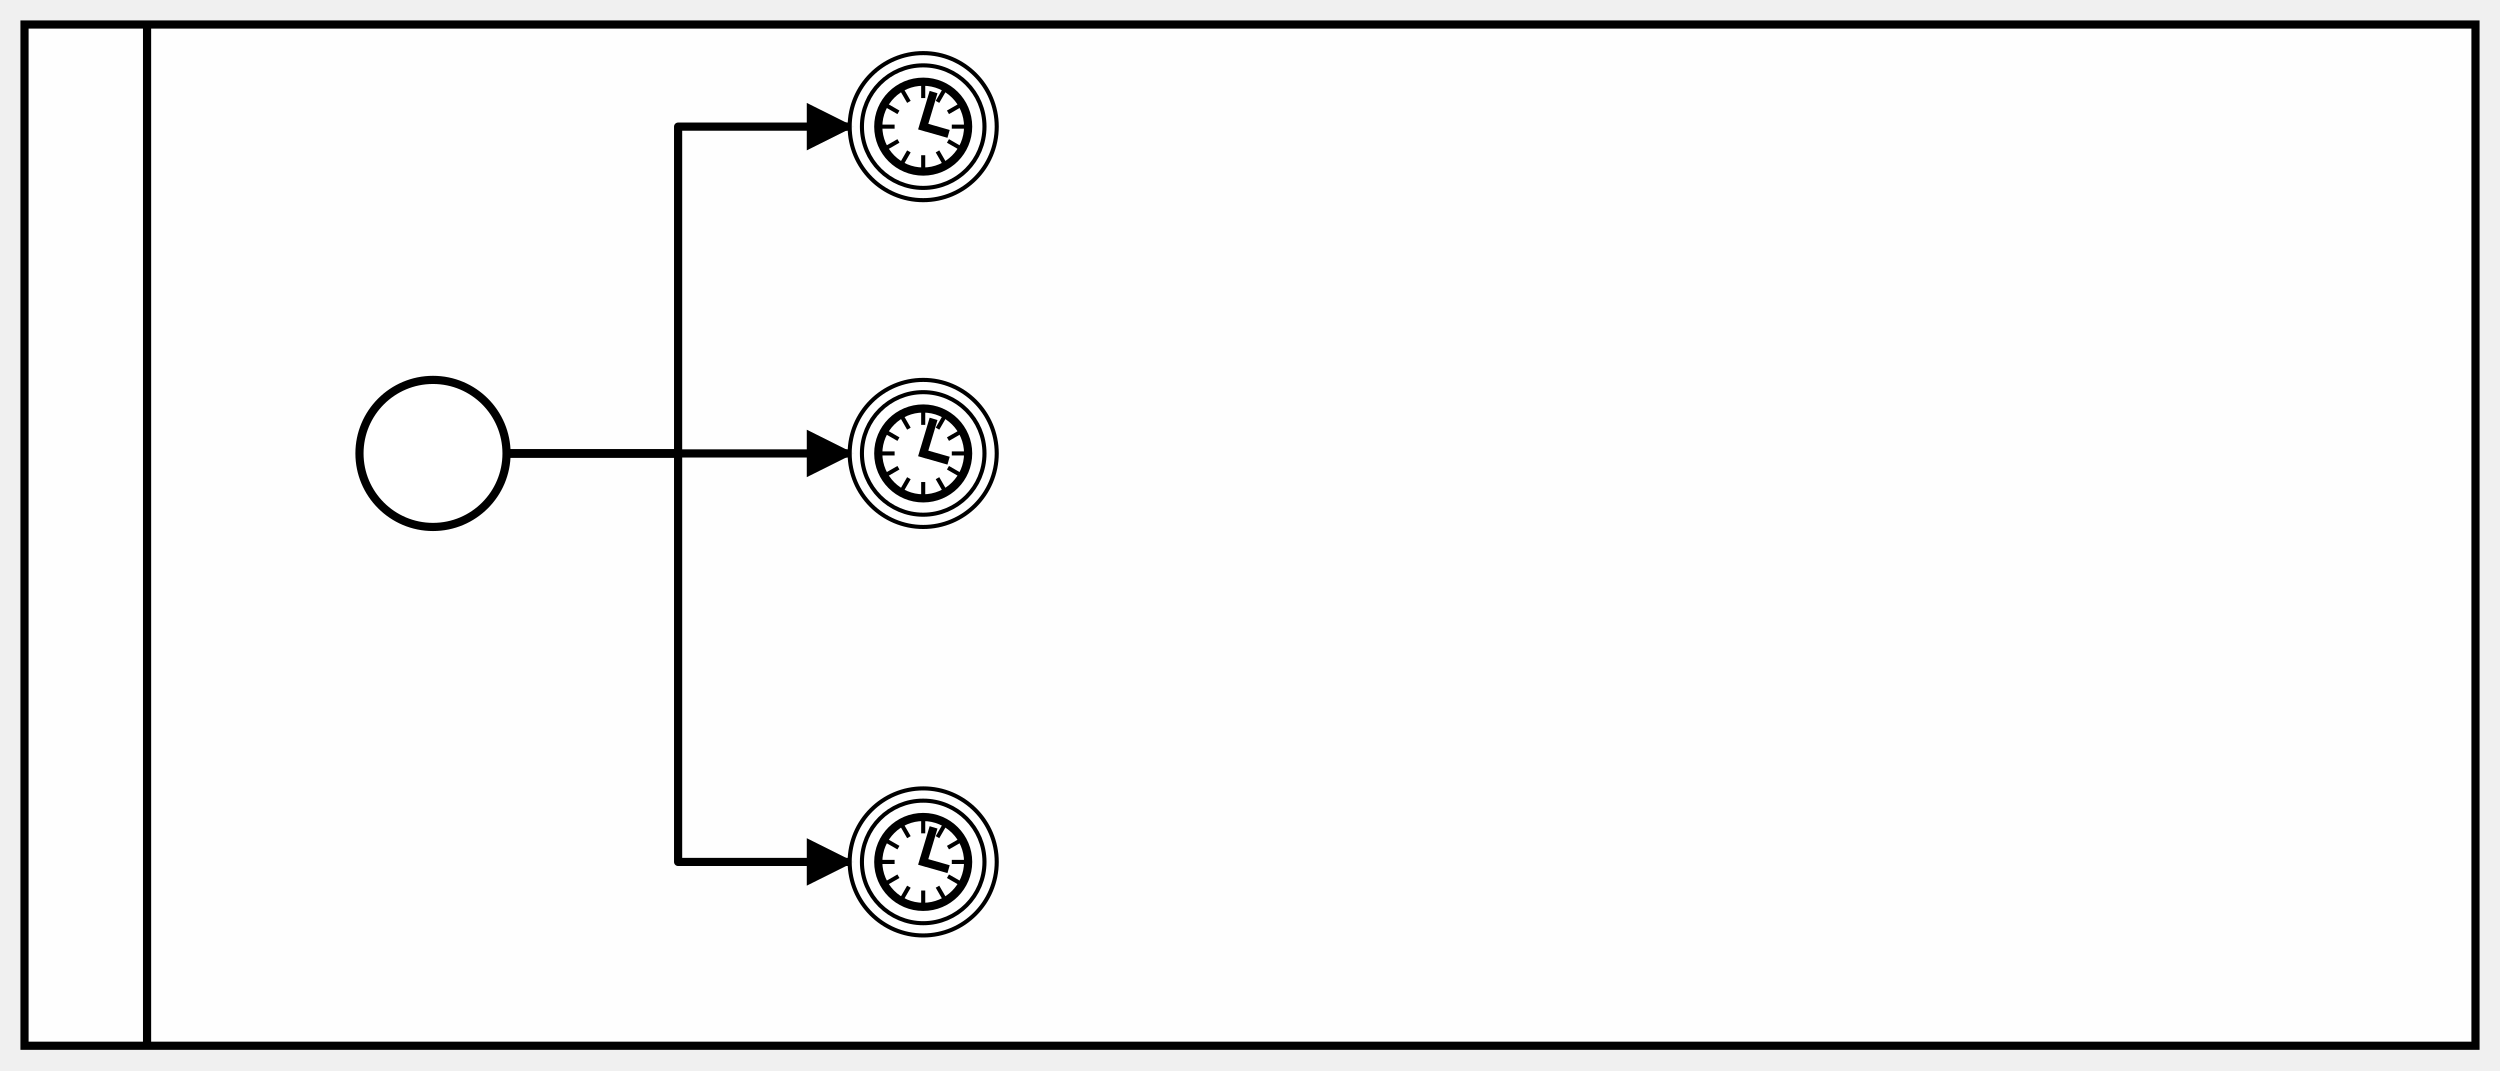
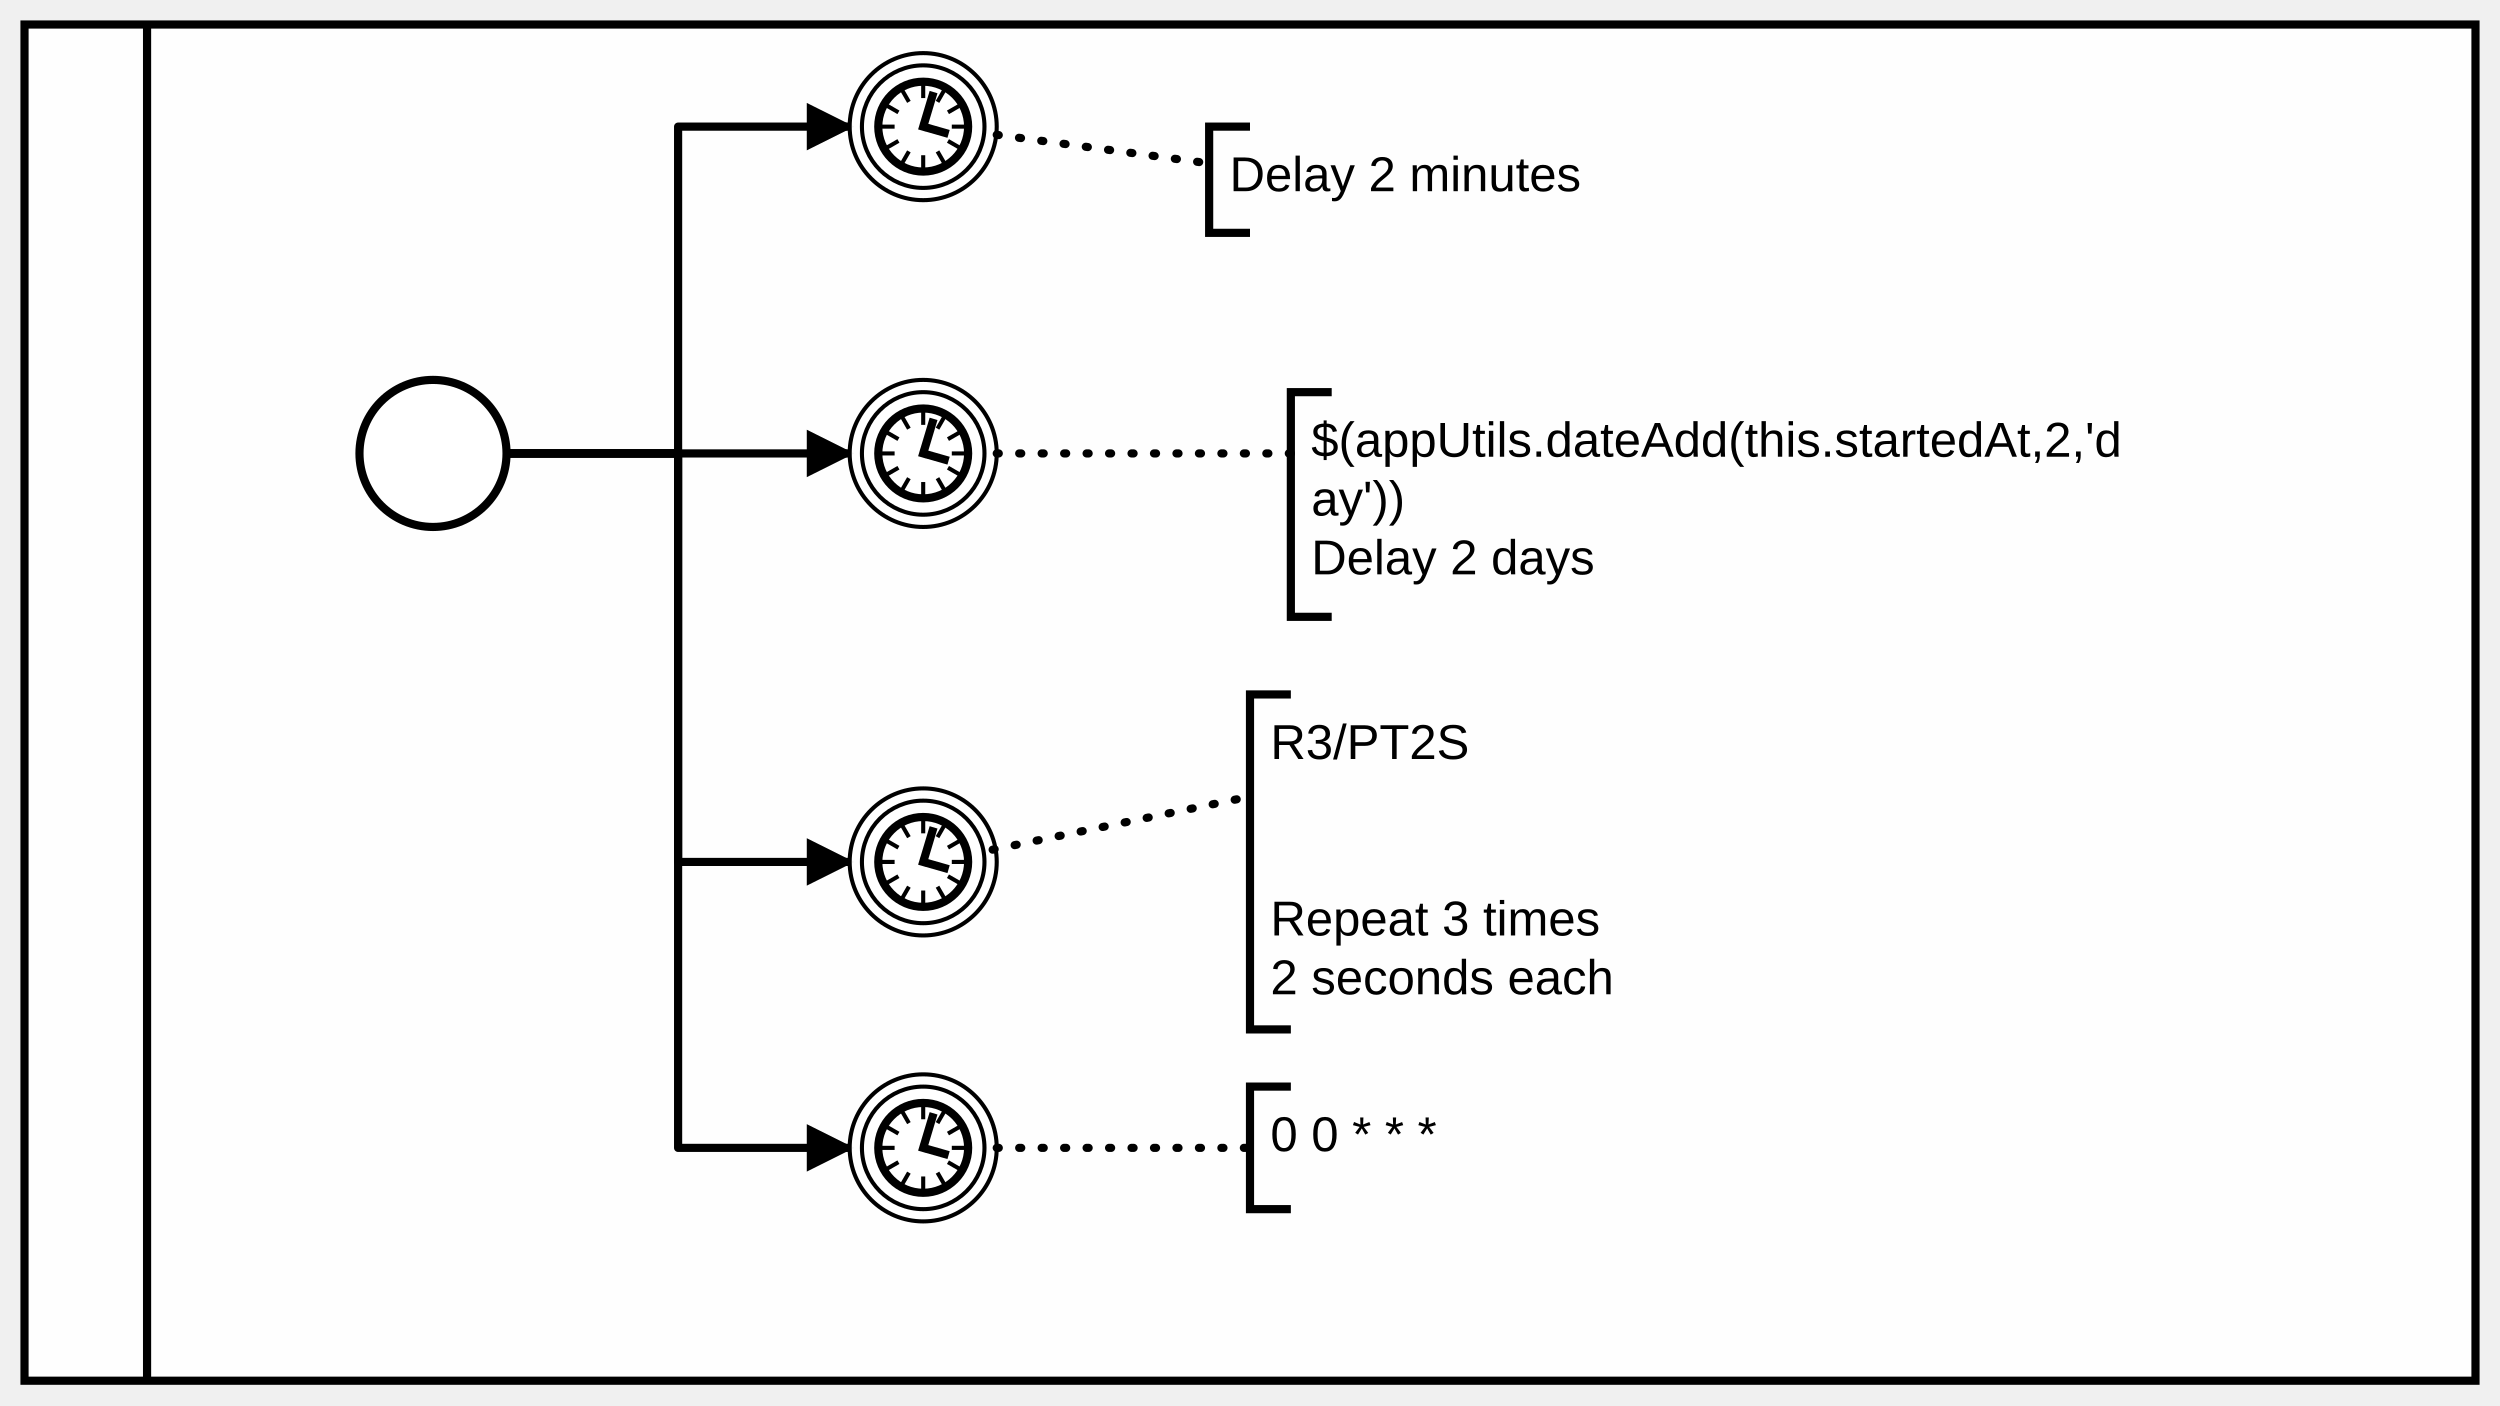
- <svg xmlns="http://www.w3.org/2000/svg" width="612" height="262" viewBox="114 79 612 262" version="1.1">
+ <svg xmlns="http://www.w3.org/2000/svg" width="612" height="344" viewBox="114 79 612 344" version="1.1">
  <defs>
-     <marker id="sequenceflow-end-white-black-dpuhyjjhpc9f3ko7p3yksouqa" viewBox="0 0 20 20" refX="11" refY="10" markerWidth="10" markerHeight="10" orient="auto">
+     <marker id="sequenceflow-end-white-black-en91kzg7c4b80prx4k84vu0jx" viewBox="0 0 20 20" refX="11" refY="10" markerWidth="10" markerHeight="10" orient="auto">
      <path d="M 1 5 L 11 10 L 1 15 Z" style="fill: black; stroke-width: 1px; stroke-linecap: round; stroke-dasharray: 10000, 1; stroke: black;" />
    </marker>
  </defs>
  <g class="djs-group">
    <g class="djs-element djs-shape" data-element-id="Participant_07m42tq" style="display: block;" transform="matrix(1 0 0 1 120 85)">
      <g class="djs-visual">
-         <rect x="0" y="0" width="600" height="250" rx="0" ry="0" style="stroke: black; stroke-width: 2px; fill: white; fill-opacity: 0.95;" />
-         <polyline points="30,0 30,250 " style="fill: none; stroke: black; stroke-width: 2px;" />
-         <text lineHeight="1.2" class="djs-label" style="font-family: Arial, sans-serif; font-size: 12px; font-weight: normal; fill: black;" transform="matrix(-1.83697e-16 -1 1 -1.83697e-16 0 250)">
-           <tspan x="125" y="18.6" />
+         <rect x="0" y="0" width="600" height="332" rx="0" ry="0" style="stroke: black; stroke-width: 2px; fill: white; fill-opacity: 0.95;" />
+         <polyline points="30,0 30,332 " style="fill: none; stroke: black; stroke-width: 2px;" />
+         <text lineHeight="1.2" class="djs-label" style="font-family: Arial, sans-serif; font-size: 12px; font-weight: normal; fill: black;" transform="matrix(-1.83697e-16 -1 1 -1.83697e-16 0 332)">
+           <tspan x="166" y="18.6" />
        </text>
      </g>
-       <rect class="djs-hit djs-hit-click-stroke" x="0" y="0" width="600" height="250" style="fill: none; stroke-opacity: 0; stroke: white; stroke-width: 15px;" />
-       <rect class="djs-hit djs-hit-all" x="0" y="0" width="30" height="250" style="fill: none; stroke-opacity: 0; stroke: white; stroke-width: 15px;" />
-       <rect x="-6" y="-6" width="612" height="262" class="djs-outline" style="fill: none;" />
+       <rect class="djs-hit djs-hit-click-stroke" x="0" y="0" width="600" height="332" style="fill: none; stroke-opacity: 0; stroke: white; stroke-width: 15px;" />
+       <rect class="djs-hit djs-hit-all" x="0" y="0" width="30" height="332" style="fill: none; stroke-opacity: 0; stroke: white; stroke-width: 15px;" />
+       <rect x="-6" y="-6" width="612" height="344" class="djs-outline" style="fill: none;" />
    </g>
    <g class="djs-children">
      <g class="djs-group">
+         <g class="djs-element djs-shape" data-element-id="TextAnnotation_1339zyx" style="display: block;" transform="matrix(1 0 0 1 420 249)">
+           <g class="djs-visual">
+             <rect x="0" y="0" width="100" height="82" rx="0" ry="0" style="stroke: none; stroke-width: 2px; fill: none;" />
+             <path d="m 0, 0 m 10,0 l -10,0 l 0,82 l 10,0" style="fill: none; stroke-width: 2px; stroke: black;" />
+             <text lineHeight="1.2" class="djs-label" style="font-family: Arial, sans-serif; font-size: 12px; font-weight: normal; fill: black;">
+               <tspan x="5" y="15.8">R3/PT2S</tspan>
+               <tspan x="5" y="30.2" />
+               <tspan x="5" y="44.6" />
+               <tspan x="5" y="59">Repeat 3 times </tspan>
+               <tspan x="5" y="73.4">2 seconds each</tspan>
+             </text>
+           </g>
+           <rect class="djs-hit djs-hit-all" x="0" y="0" width="100" height="82" style="fill: none; stroke-opacity: 0; stroke: white; stroke-width: 15px;" />
+           <rect x="-6" y="-6" width="112" height="94" class="djs-outline" style="fill: none;" />
+         </g>
+       </g>
+       <g class="djs-group">
+         <g class="djs-element djs-shape" data-element-id="TextAnnotation_1l1a8sl" style="display: block;" transform="matrix(1 0 0 1 420 345)">
+           <g class="djs-visual">
+             <rect x="0" y="0" width="100" height="30" rx="0" ry="0" style="stroke: none; stroke-width: 2px; fill: none;" />
+             <path d="m 0, 0 m 10,0 l -10,0 l 0,30 l 10,0" style="fill: none; stroke-width: 2px; stroke: black;" />
+             <text lineHeight="1.2" class="djs-label" style="font-family: Arial, sans-serif; font-size: 12px; font-weight: normal; fill: black;">
+               <tspan x="5" y="15.8">0 0 * * *</tspan>
+             </text>
+           </g>
+           <rect class="djs-hit djs-hit-all" x="0" y="0" width="100" height="30" style="fill: none; stroke-opacity: 0; stroke: white; stroke-width: 15px;" />
+           <rect x="-6" y="-6" width="112" height="42" class="djs-outline" style="fill: none;" />
+         </g>
+       </g>
+       <g class="djs-group">
+         <g class="djs-element djs-connection" data-element-id="Flow_0643cr2" style="display: block;">
+           <g class="djs-visual">
+             <path d="m  238,190L280,190 L280,110 L322,110 " style="fill: none; stroke-width: 2px; stroke: black; stroke-linejoin: round; marker-end: url('#sequenceflow-end-white-black-en91kzg7c4b80prx4k84vu0jx');" />
+           </g>
+           <polyline points="238,190 280,190 280,110 322,110 " class="djs-hit djs-hit-stroke" style="fill: none; stroke-opacity: 0; stroke: white; stroke-width: 15px;" />
+           <rect x="232" y="104" width="96" height="92" class="djs-outline" style="fill: none;" />
+         </g>
+       </g>
+       <g class="djs-group">
+         <g class="djs-element djs-connection" data-element-id="Flow_06mzl4x" style="display: block;">
+           <g class="djs-visual">
+             <path d="m  238,190L322,190 " style="fill: none; stroke-width: 2px; stroke: black; stroke-linejoin: round; marker-end: url('#sequenceflow-end-white-black-en91kzg7c4b80prx4k84vu0jx');" />
+           </g>
+           <polyline points="238,190 322,190 " class="djs-hit djs-hit-stroke" style="fill: none; stroke-opacity: 0; stroke: white; stroke-width: 15px;" />
+           <rect x="232" y="184" width="96" height="12" class="djs-outline" style="fill: none;" />
+         </g>
+       </g>
+       <g class="djs-group">
        <g class="djs-element djs-connection" data-element-id="Flow_0ogktz9" style="display: block;">
          <g class="djs-visual">
-             <path d="m  238,190L280,190 L280,290 L322,290 " style="fill: none; stroke-width: 2px; stroke: black; stroke-linejoin: round; marker-end: url('#sequenceflow-end-white-black-dpuhyjjhpc9f3ko7p3yksouqa');" />
+             <path d="m  238,190L280,190 L280,290 L322,290 " style="fill: none; stroke-width: 2px; stroke: black; stroke-linejoin: round; marker-end: url('#sequenceflow-end-white-black-en91kzg7c4b80prx4k84vu0jx');" />
          </g>
          <polyline points="238,190 280,190 280,290 322,290 " class="djs-hit djs-hit-stroke" style="fill: none; stroke-opacity: 0; stroke: white; stroke-width: 15px;" />
          <rect x="232" y="184" width="96" height="112" class="djs-outline" style="fill: none;" />
        </g>
      </g>
      <g class="djs-group">
-         <g class="djs-element djs-connection" data-element-id="Flow_06mzl4x" style="display: block;">
-           <g class="djs-visual">
-             <path d="m  238,190L322,190 " style="fill: none; stroke-width: 2px; stroke: black; stroke-linejoin: round; marker-end: url('#sequenceflow-end-white-black-dpuhyjjhpc9f3ko7p3yksouqa');" />
-           </g>
-           <polyline points="238,190 322,190 " class="djs-hit djs-hit-stroke" style="fill: none; stroke-opacity: 0; stroke: white; stroke-width: 15px;" />
-           <rect x="232" y="184" width="96" height="12" class="djs-outline" style="fill: none;" />
-         </g>
-       </g>
-       <g class="djs-group">
-         <g class="djs-element djs-connection" data-element-id="Flow_0643cr2" style="display: block;">
-           <g class="djs-visual">
-             <path d="m  238,190L280,190 L280,110 L322,110 " style="fill: none; stroke-width: 2px; stroke: black; stroke-linejoin: round; marker-end: url('#sequenceflow-end-white-black-dpuhyjjhpc9f3ko7p3yksouqa');" />
-           </g>
-           <polyline points="238,190 280,190 280,110 322,110 " class="djs-hit djs-hit-stroke" style="fill: none; stroke-opacity: 0; stroke: white; stroke-width: 15px;" />
-           <rect x="232" y="104" width="96" height="92" class="djs-outline" style="fill: none;" />
+         <g class="djs-element djs-connection" data-element-id="Flow_0ypsrtv" style="display: block;">
+           <g class="djs-visual">
+             <path d="m  238,190L280,190 L280,360 L322,360 " style="fill: none; stroke-width: 2px; stroke: black; stroke-linejoin: round; marker-end: url('#sequenceflow-end-white-black-en91kzg7c4b80prx4k84vu0jx');" />
+           </g>
+           <polyline points="238,190 280,190 280,360 322,360 " class="djs-hit djs-hit-stroke" style="fill: none; stroke-opacity: 0; stroke: white; stroke-width: 15px;" />
+           <rect x="232" y="184" width="96" height="182" class="djs-outline" style="fill: none;" />
        </g>
      </g>
      <g class="djs-group">
        <g class="djs-element djs-shape" data-element-id="StartEvent_1" style="display: block;" transform="matrix(1 0 0 1 202 172)">
          <g class="djs-visual">
            <circle cx="18" cy="18" r="18" style="stroke: black; stroke-width: 2px; fill: white; fill-opacity: 0.95;" />
          </g>
          <rect class="djs-hit djs-hit-all" x="0" y="0" width="36" height="36" style="fill: none; stroke-opacity: 0; stroke: white; stroke-width: 15px;" />
          <rect x="-6" y="-6" width="48" height="48" class="djs-outline" style="fill: none;" />
        </g>
      </g>
      <g class="djs-group">
        <g class="djs-element djs-shape" data-element-id="Event_1hkysvm" style="display: block;" transform="matrix(1 0 0 1 322 272)">
          <g class="djs-visual">
            <circle cx="18" cy="18" r="18" style="stroke: black; stroke-width: 1px; fill: white; fill-opacity: 0.95;" />
            <circle cx="18" cy="18" r="15" style="stroke: black; stroke-width: 1px; fill: none;" />
            <circle cx="18" cy="18" r="11" style="stroke: black; stroke-width: 2px; fill: white;" />
            <path d="M 18,18 l 2.25,-7.5 m -2.25,7.5 l 5.25,1.5 " style="fill: none; stroke-width: 2px; stroke: black; stroke-linecap: square;" />
            <path d="M 18,18 m 0,7.5 l -0,2.25 " transform="rotate(0,18,18)" style="fill: none; stroke-width: 1px; stroke: black; stroke-linecap: square;" />
            <path d="M 18,18 m 0,7.5 l -0,2.25 " transform="rotate(30,18,18)" style="fill: none; stroke-width: 1px; stroke: black; stroke-linecap: square;" />
            <path d="M 18,18 m 0,7.5 l -0,2.25 " transform="rotate(60,18,18)" style="fill: none; stroke-width: 1px; stroke: black; stroke-linecap: square;" />
            <path d="M 18,18 m 0,7.5 l -0,2.25 " transform="rotate(90,18,18)" style="fill: none; stroke-width: 1px; stroke: black; stroke-linecap: square;" />
            <path d="M 18,18 m 0,7.5 l -0,2.25 " transform="rotate(120,18,18)" style="fill: none; stroke-width: 1px; stroke: black; stroke-linecap: square;" />
            <path d="M 18,18 m 0,7.5 l -0,2.25 " transform="rotate(150,18,18)" style="fill: none; stroke-width: 1px; stroke: black; stroke-linecap: square;" />
            <path d="M 18,18 m 0,7.5 l -0,2.25 " transform="rotate(180,18,18)" style="fill: none; stroke-width: 1px; stroke: black; stroke-linecap: square;" />
            <path d="M 18,18 m 0,7.5 l -0,2.25 " transform="rotate(210,18,18)" style="fill: none; stroke-width: 1px; stroke: black; stroke-linecap: square;" />
            <path d="M 18,18 m 0,7.5 l -0,2.25 " transform="rotate(240,18,18)" style="fill: none; stroke-width: 1px; stroke: black; stroke-linecap: square;" />
            <path d="M 18,18 m 0,7.5 l -0,2.25 " transform="rotate(270,18,18)" style="fill: none; stroke-width: 1px; stroke: black; stroke-linecap: square;" />
            <path d="M 18,18 m 0,7.5 l -0,2.25 " transform="rotate(300,18,18)" style="fill: none; stroke-width: 1px; stroke: black; stroke-linecap: square;" />
            <path d="M 18,18 m 0,7.5 l -0,2.25 " transform="rotate(330,18,18)" style="fill: none; stroke-width: 1px; stroke: black; stroke-linecap: square;" />
          </g>
          <rect class="djs-hit djs-hit-all" x="0" y="0" width="36" height="36" style="fill: none; stroke-opacity: 0; stroke: white; stroke-width: 15px;" />
          <rect x="-6" y="-6" width="48" height="48" class="djs-outline" style="fill: none;" />
        </g>
      </g>
      <g class="djs-group">
        <g class="djs-element djs-shape" data-element-id="Event_1vjw0kl" style="display: block;" transform="matrix(1 0 0 1 322 172)">
          <g class="djs-visual">
            <circle cx="18" cy="18" r="18" style="stroke: black; stroke-width: 1px; fill: white; fill-opacity: 0.95;" />
            <circle cx="18" cy="18" r="15" style="stroke: black; stroke-width: 1px; fill: none;" />
            <circle cx="18" cy="18" r="11" style="stroke: black; stroke-width: 2px; fill: white;" />
            <path d="M 18,18 l 2.25,-7.5 m -2.25,7.5 l 5.25,1.5 " style="fill: none; stroke-width: 2px; stroke: black; stroke-linecap: square;" />
            <path d="M 18,18 m 0,7.5 l -0,2.25 " transform="rotate(0,18,18)" style="fill: none; stroke-width: 1px; stroke: black; stroke-linecap: square;" />
            <path d="M 18,18 m 0,7.5 l -0,2.25 " transform="rotate(30,18,18)" style="fill: none; stroke-width: 1px; stroke: black; stroke-linecap: square;" />
            <path d="M 18,18 m 0,7.5 l -0,2.25 " transform="rotate(60,18,18)" style="fill: none; stroke-width: 1px; stroke: black; stroke-linecap: square;" />
            <path d="M 18,18 m 0,7.5 l -0,2.25 " transform="rotate(90,18,18)" style="fill: none; stroke-width: 1px; stroke: black; stroke-linecap: square;" />
            <path d="M 18,18 m 0,7.5 l -0,2.25 " transform="rotate(120,18,18)" style="fill: none; stroke-width: 1px; stroke: black; stroke-linecap: square;" />
            <path d="M 18,18 m 0,7.5 l -0,2.25 " transform="rotate(150,18,18)" style="fill: none; stroke-width: 1px; stroke: black; stroke-linecap: square;" />
            <path d="M 18,18 m 0,7.5 l -0,2.25 " transform="rotate(180,18,18)" style="fill: none; stroke-width: 1px; stroke: black; stroke-linecap: square;" />
            <path d="M 18,18 m 0,7.5 l -0,2.25 " transform="rotate(210,18,18)" style="fill: none; stroke-width: 1px; stroke: black; stroke-linecap: square;" />
            <path d="M 18,18 m 0,7.5 l -0,2.25 " transform="rotate(240,18,18)" style="fill: none; stroke-width: 1px; stroke: black; stroke-linecap: square;" />
            <path d="M 18,18 m 0,7.5 l -0,2.25 " transform="rotate(270,18,18)" style="fill: none; stroke-width: 1px; stroke: black; stroke-linecap: square;" />
            <path d="M 18,18 m 0,7.5 l -0,2.25 " transform="rotate(300,18,18)" style="fill: none; stroke-width: 1px; stroke: black; stroke-linecap: square;" />
            <path d="M 18,18 m 0,7.5 l -0,2.25 " transform="rotate(330,18,18)" style="fill: none; stroke-width: 1px; stroke: black; stroke-linecap: square;" />
          </g>
          <rect class="djs-hit djs-hit-all" x="0" y="0" width="36" height="36" style="fill: none; stroke-opacity: 0; stroke: white; stroke-width: 15px;" />
          <rect x="-6" y="-6" width="48" height="48" class="djs-outline" style="fill: none;" />
        </g>
      </g>
      <g class="djs-group">
-         <g class="djs-element djs-shape selected" data-element-id="Event_066mw88" style="display: block;" transform="matrix(1 0 0 1 322 92)">
-           <g class="djs-visual">
-             <circle cx="18" cy="18" r="18" style="stroke: black; stroke-width: 1px; fill: white; fill-opacity: 0.95;" />
-             <circle cx="18" cy="18" r="15" style="stroke: black; stroke-width: 1px; fill: none;" />
-             <circle cx="18" cy="18" r="11" style="stroke: black; stroke-width: 2px; fill: white;" />
-             <path d="M 18,18 l 2.25,-7.5 m -2.25,7.5 l 5.25,1.5 " style="fill: none; stroke-width: 2px; stroke: black; stroke-linecap: square;" />
-             <path d="M 18,18 m 0,7.5 l -0,2.25 " transform="rotate(0,18,18)" style="fill: none; stroke-width: 1px; stroke: black; stroke-linecap: square;" />
-             <path d="M 18,18 m 0,7.5 l -0,2.25 " transform="rotate(30,18,18)" style="fill: none; stroke-width: 1px; stroke: black; stroke-linecap: square;" />
-             <path d="M 18,18 m 0,7.5 l -0,2.25 " transform="rotate(60,18,18)" style="fill: none; stroke-width: 1px; stroke: black; stroke-linecap: square;" />
-             <path d="M 18,18 m 0,7.5 l -0,2.25 " transform="rotate(90,18,18)" style="fill: none; stroke-width: 1px; stroke: black; stroke-linecap: square;" />
-             <path d="M 18,18 m 0,7.5 l -0,2.25 " transform="rotate(120,18,18)" style="fill: none; stroke-width: 1px; stroke: black; stroke-linecap: square;" />
-             <path d="M 18,18 m 0,7.5 l -0,2.25 " transform="rotate(150,18,18)" style="fill: none; stroke-width: 1px; stroke: black; stroke-linecap: square;" />
-             <path d="M 18,18 m 0,7.5 l -0,2.25 " transform="rotate(180,18,18)" style="fill: none; stroke-width: 1px; stroke: black; stroke-linecap: square;" />
-             <path d="M 18,18 m 0,7.5 l -0,2.25 " transform="rotate(210,18,18)" style="fill: none; stroke-width: 1px; stroke: black; stroke-linecap: square;" />
-             <path d="M 18,18 m 0,7.5 l -0,2.25 " transform="rotate(240,18,18)" style="fill: none; stroke-width: 1px; stroke: black; stroke-linecap: square;" />
-             <path d="M 18,18 m 0,7.5 l -0,2.25 " transform="rotate(270,18,18)" style="fill: none; stroke-width: 1px; stroke: black; stroke-linecap: square;" />
-             <path d="M 18,18 m 0,7.5 l -0,2.25 " transform="rotate(300,18,18)" style="fill: none; stroke-width: 1px; stroke: black; stroke-linecap: square;" />
-             <path d="M 18,18 m 0,7.5 l -0,2.25 " transform="rotate(330,18,18)" style="fill: none; stroke-width: 1px; stroke: black; stroke-linecap: square;" />
-           </g>
-           <rect class="djs-hit djs-hit-all" x="0" y="0" width="36" height="36" style="fill: none; stroke-opacity: 0; stroke: white; stroke-width: 15px;" />
-           <rect x="-6" y="-6" width="48" height="48" class="djs-outline" style="fill: none;" />
+         <g class="djs-element djs-shape" data-element-id="Event_066mw88" style="display: block;" transform="matrix(1 0 0 1 322 92)">
+           <g class="djs-visual">
+             <circle cx="18" cy="18" r="18" style="stroke: black; stroke-width: 1px; fill: white; fill-opacity: 0.95;" />
+             <circle cx="18" cy="18" r="15" style="stroke: black; stroke-width: 1px; fill: none;" />
+             <circle cx="18" cy="18" r="11" style="stroke: black; stroke-width: 2px; fill: white;" />
+             <path d="M 18,18 l 2.25,-7.5 m -2.25,7.5 l 5.25,1.5 " style="fill: none; stroke-width: 2px; stroke: black; stroke-linecap: square;" />
+             <path d="M 18,18 m 0,7.5 l -0,2.25 " transform="rotate(0,18,18)" style="fill: none; stroke-width: 1px; stroke: black; stroke-linecap: square;" />
+             <path d="M 18,18 m 0,7.5 l -0,2.25 " transform="rotate(30,18,18)" style="fill: none; stroke-width: 1px; stroke: black; stroke-linecap: square;" />
+             <path d="M 18,18 m 0,7.5 l -0,2.25 " transform="rotate(60,18,18)" style="fill: none; stroke-width: 1px; stroke: black; stroke-linecap: square;" />
+             <path d="M 18,18 m 0,7.5 l -0,2.25 " transform="rotate(90,18,18)" style="fill: none; stroke-width: 1px; stroke: black; stroke-linecap: square;" />
+             <path d="M 18,18 m 0,7.5 l -0,2.25 " transform="rotate(120,18,18)" style="fill: none; stroke-width: 1px; stroke: black; stroke-linecap: square;" />
+             <path d="M 18,18 m 0,7.5 l -0,2.25 " transform="rotate(150,18,18)" style="fill: none; stroke-width: 1px; stroke: black; stroke-linecap: square;" />
+             <path d="M 18,18 m 0,7.5 l -0,2.25 " transform="rotate(180,18,18)" style="fill: none; stroke-width: 1px; stroke: black; stroke-linecap: square;" />
+             <path d="M 18,18 m 0,7.5 l -0,2.25 " transform="rotate(210,18,18)" style="fill: none; stroke-width: 1px; stroke: black; stroke-linecap: square;" />
+             <path d="M 18,18 m 0,7.5 l -0,2.25 " transform="rotate(240,18,18)" style="fill: none; stroke-width: 1px; stroke: black; stroke-linecap: square;" />
+             <path d="M 18,18 m 0,7.5 l -0,2.25 " transform="rotate(270,18,18)" style="fill: none; stroke-width: 1px; stroke: black; stroke-linecap: square;" />
+             <path d="M 18,18 m 0,7.5 l -0,2.25 " transform="rotate(300,18,18)" style="fill: none; stroke-width: 1px; stroke: black; stroke-linecap: square;" />
+             <path d="M 18,18 m 0,7.5 l -0,2.25 " transform="rotate(330,18,18)" style="fill: none; stroke-width: 1px; stroke: black; stroke-linecap: square;" />
+           </g>
+           <rect class="djs-hit djs-hit-all" x="0" y="0" width="36" height="36" style="fill: none; stroke-opacity: 0; stroke: white; stroke-width: 15px;" />
+           <rect x="-6" y="-6" width="48" height="48" class="djs-outline" style="fill: none;" />
+         </g>
+       </g>
+       <g class="djs-group">
+         <g class="djs-element djs-shape" data-element-id="TextAnnotation_1wrm655" style="display: block;" transform="matrix(1 0 0 1 430 175)">
+           <g class="djs-visual">
+             <rect x="0" y="0" width="210" height="55" rx="0" ry="0" style="stroke: none; stroke-width: 2px; fill: none;" />
+             <path d="m 0, 0 m 10,0 l -10,0 l 0,55 l 10,0" style="fill: none; stroke-width: 2px; stroke: black;" />
+             <text lineHeight="1.2" class="djs-label" style="font-family: Arial, sans-serif; font-size: 12px; font-weight: normal; fill: black;">
+               <tspan x="5" y="15.8">$(appUtils.dateAdd(this.startedAt,2,'d</tspan>
+               <tspan x="5" y="30.2">ay'))</tspan>
+               <tspan x="5" y="44.6">Delay 2 days</tspan>
+             </text>
+           </g>
+           <rect class="djs-hit djs-hit-all" x="0" y="0" width="210" height="55" style="fill: none; stroke-opacity: 0; stroke: white; stroke-width: 15px;" />
+           <rect x="-6" y="-6" width="222" height="67" class="djs-outline" style="fill: none;" />
+         </g>
+       </g>
+       <g class="djs-group">
+         <g class="djs-element djs-shape" data-element-id="TextAnnotation_18ajxca" style="display: block;" transform="matrix(1 0 0 1 410 110)">
+           <g class="djs-visual">
+             <rect x="0" y="0" width="153" height="26" rx="0" ry="0" style="stroke: none; stroke-width: 2px; fill: none;" />
+             <path d="m 0, 0 m 10,0 l -10,0 l 0,26 l 10,0" style="fill: none; stroke-width: 2px; stroke: black;" />
+             <text lineHeight="1.2" class="djs-label" style="font-family: Arial, sans-serif; font-size: 12px; font-weight: normal; fill: black;">
+               <tspan x="5" y="15.8">Delay 2 minutes</tspan>
+             </text>
+           </g>
+           <rect class="djs-hit djs-hit-all" x="0" y="0" width="153" height="26" style="fill: none; stroke-opacity: 0; stroke: white; stroke-width: 15px;" />
+           <rect x="-6" y="-6" width="165" height="38" class="djs-outline" style="fill: none;" />
+         </g>
+       </g>
+       <g class="djs-group">
+         <g class="djs-element djs-shape selected" data-element-id="Event_0ihhwyi" style="display: block;" transform="matrix(1 0 0 1 322 342)">
+           <g class="djs-visual">
+             <circle cx="18" cy="18" r="18" style="stroke: black; stroke-width: 1px; fill: white; fill-opacity: 0.95;" />
+             <circle cx="18" cy="18" r="15" style="stroke: black; stroke-width: 1px; fill: none;" />
+             <circle cx="18" cy="18" r="11" style="stroke: black; stroke-width: 2px; fill: white;" />
+             <path d="M 18,18 l 2.25,-7.5 m -2.25,7.5 l 5.25,1.5 " style="fill: none; stroke-width: 2px; stroke: black; stroke-linecap: square;" />
+             <path d="M 18,18 m 0,7.5 l -0,2.25 " transform="rotate(0,18,18)" style="fill: none; stroke-width: 1px; stroke: black; stroke-linecap: square;" />
+             <path d="M 18,18 m 0,7.5 l -0,2.25 " transform="rotate(30,18,18)" style="fill: none; stroke-width: 1px; stroke: black; stroke-linecap: square;" />
+             <path d="M 18,18 m 0,7.5 l -0,2.25 " transform="rotate(60,18,18)" style="fill: none; stroke-width: 1px; stroke: black; stroke-linecap: square;" />
+             <path d="M 18,18 m 0,7.5 l -0,2.25 " transform="rotate(90,18,18)" style="fill: none; stroke-width: 1px; stroke: black; stroke-linecap: square;" />
+             <path d="M 18,18 m 0,7.5 l -0,2.25 " transform="rotate(120,18,18)" style="fill: none; stroke-width: 1px; stroke: black; stroke-linecap: square;" />
+             <path d="M 18,18 m 0,7.5 l -0,2.25 " transform="rotate(150,18,18)" style="fill: none; stroke-width: 1px; stroke: black; stroke-linecap: square;" />
+             <path d="M 18,18 m 0,7.5 l -0,2.25 " transform="rotate(180,18,18)" style="fill: none; stroke-width: 1px; stroke: black; stroke-linecap: square;" />
+             <path d="M 18,18 m 0,7.5 l -0,2.25 " transform="rotate(210,18,18)" style="fill: none; stroke-width: 1px; stroke: black; stroke-linecap: square;" />
+             <path d="M 18,18 m 0,7.5 l -0,2.25 " transform="rotate(240,18,18)" style="fill: none; stroke-width: 1px; stroke: black; stroke-linecap: square;" />
+             <path d="M 18,18 m 0,7.5 l -0,2.25 " transform="rotate(270,18,18)" style="fill: none; stroke-width: 1px; stroke: black; stroke-linecap: square;" />
+             <path d="M 18,18 m 0,7.5 l -0,2.25 " transform="rotate(300,18,18)" style="fill: none; stroke-width: 1px; stroke: black; stroke-linecap: square;" />
+             <path d="M 18,18 m 0,7.5 l -0,2.25 " transform="rotate(330,18,18)" style="fill: none; stroke-width: 1px; stroke: black; stroke-linecap: square;" />
+           </g>
+           <rect class="djs-hit djs-hit-all" x="0" y="0" width="36" height="36" style="fill: none; stroke-opacity: 0; stroke: white; stroke-width: 15px;" />
+           <rect x="-6" y="-6" width="48" height="48" class="djs-outline" style="fill: none;" />
+         </g>
+       </g>
+       <g class="djs-group">
+         <g class="djs-element djs-connection" data-element-id="Association_1t8qy2h" style="display: block;">
+           <g class="djs-visual">
+             <polyline points="358,190 410,190 430,190 " style="fill: none; stroke: black; stroke-width: 2px; stroke-dasharray: 0.5, 5; stroke-linecap: round; stroke-linejoin: round;" />
+           </g>
+           <polyline points="358,190 410,190 430,190 " class="djs-hit djs-hit-stroke" style="fill: none; stroke-opacity: 0; stroke: white; stroke-width: 15px;" />
+           <rect x="352" y="184" width="84" height="12" class="djs-outline" style="fill: none;" />
+         </g>
+       </g>
+       <g class="djs-group">
+         <g class="djs-element djs-connection" data-element-id="Association_18rsllg" style="display: block;">
+           <g class="djs-visual">
+             <polyline points="358,112 410,119 " style="fill: none; stroke: black; stroke-width: 2px; stroke-dasharray: 0.5, 5; stroke-linecap: round; stroke-linejoin: round;" />
+           </g>
+           <polyline points="358,112 410,119 " class="djs-hit djs-hit-stroke" style="fill: none; stroke-opacity: 0; stroke: white; stroke-width: 15px;" />
+           <rect x="352" y="106" width="64" height="19" class="djs-outline" style="fill: none;" />
+         </g>
+       </g>
+       <g class="djs-group">
+         <g class="djs-element djs-connection" data-element-id="Association_12arslr" style="display: block;">
+           <g class="djs-visual">
+             <polyline points="357,287 420,274 " style="fill: none; stroke: black; stroke-width: 2px; stroke-dasharray: 0.5, 5; stroke-linecap: round; stroke-linejoin: round;" />
+           </g>
+           <polyline points="357,287 420,274 " class="djs-hit djs-hit-stroke" style="fill: none; stroke-opacity: 0; stroke: white; stroke-width: 15px;" />
+           <rect x="351" y="268" width="75" height="25" class="djs-outline" style="fill: none;" />
+         </g>
+       </g>
+       <g class="djs-group">
+         <g class="djs-element djs-connection" data-element-id="Association_0yoynro" style="display: block;">
+           <g class="djs-visual">
+             <polyline points="358,360 420,360 " style="fill: none; stroke: black; stroke-width: 2px; stroke-dasharray: 0.5, 5; stroke-linecap: round; stroke-linejoin: round;" />
+           </g>
+           <polyline points="358,360 420,360 " class="djs-hit djs-hit-stroke" style="fill: none; stroke-opacity: 0; stroke: white; stroke-width: 15px;" />
+           <rect x="352" y="354" width="74" height="12" class="djs-outline" style="fill: none;" />
        </g>
      </g>
    </g>
  </g>
</svg>
